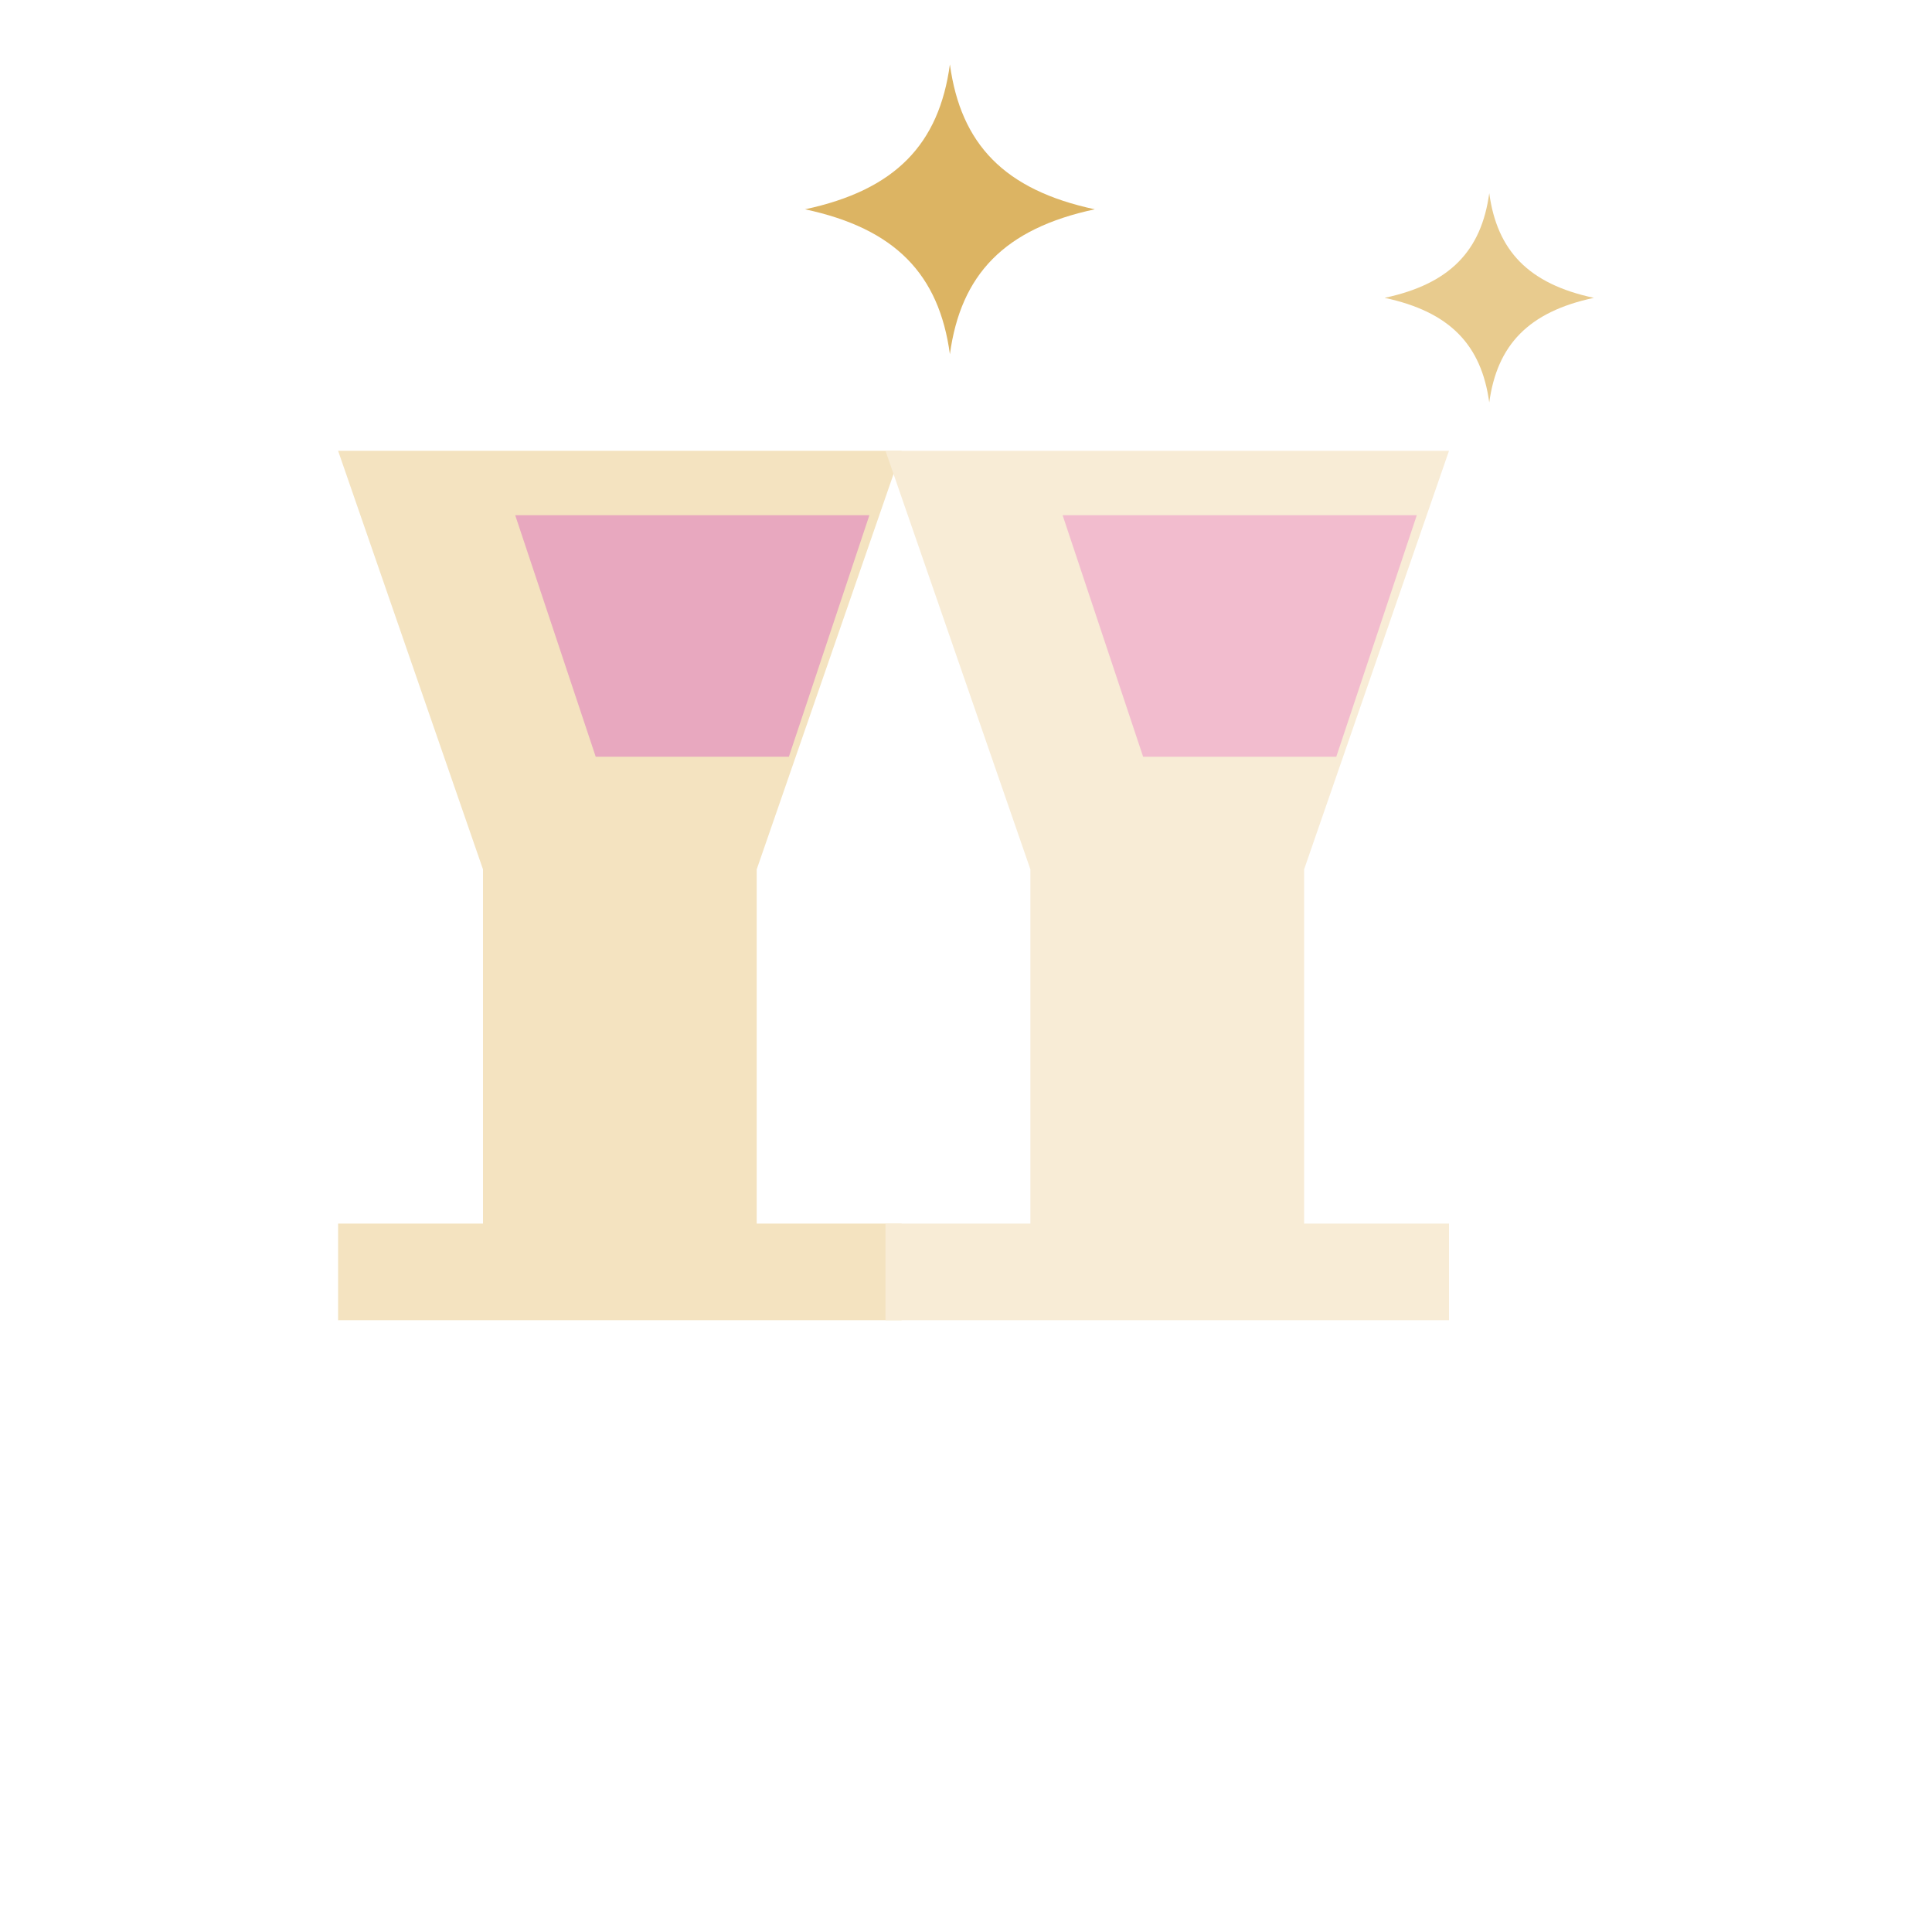
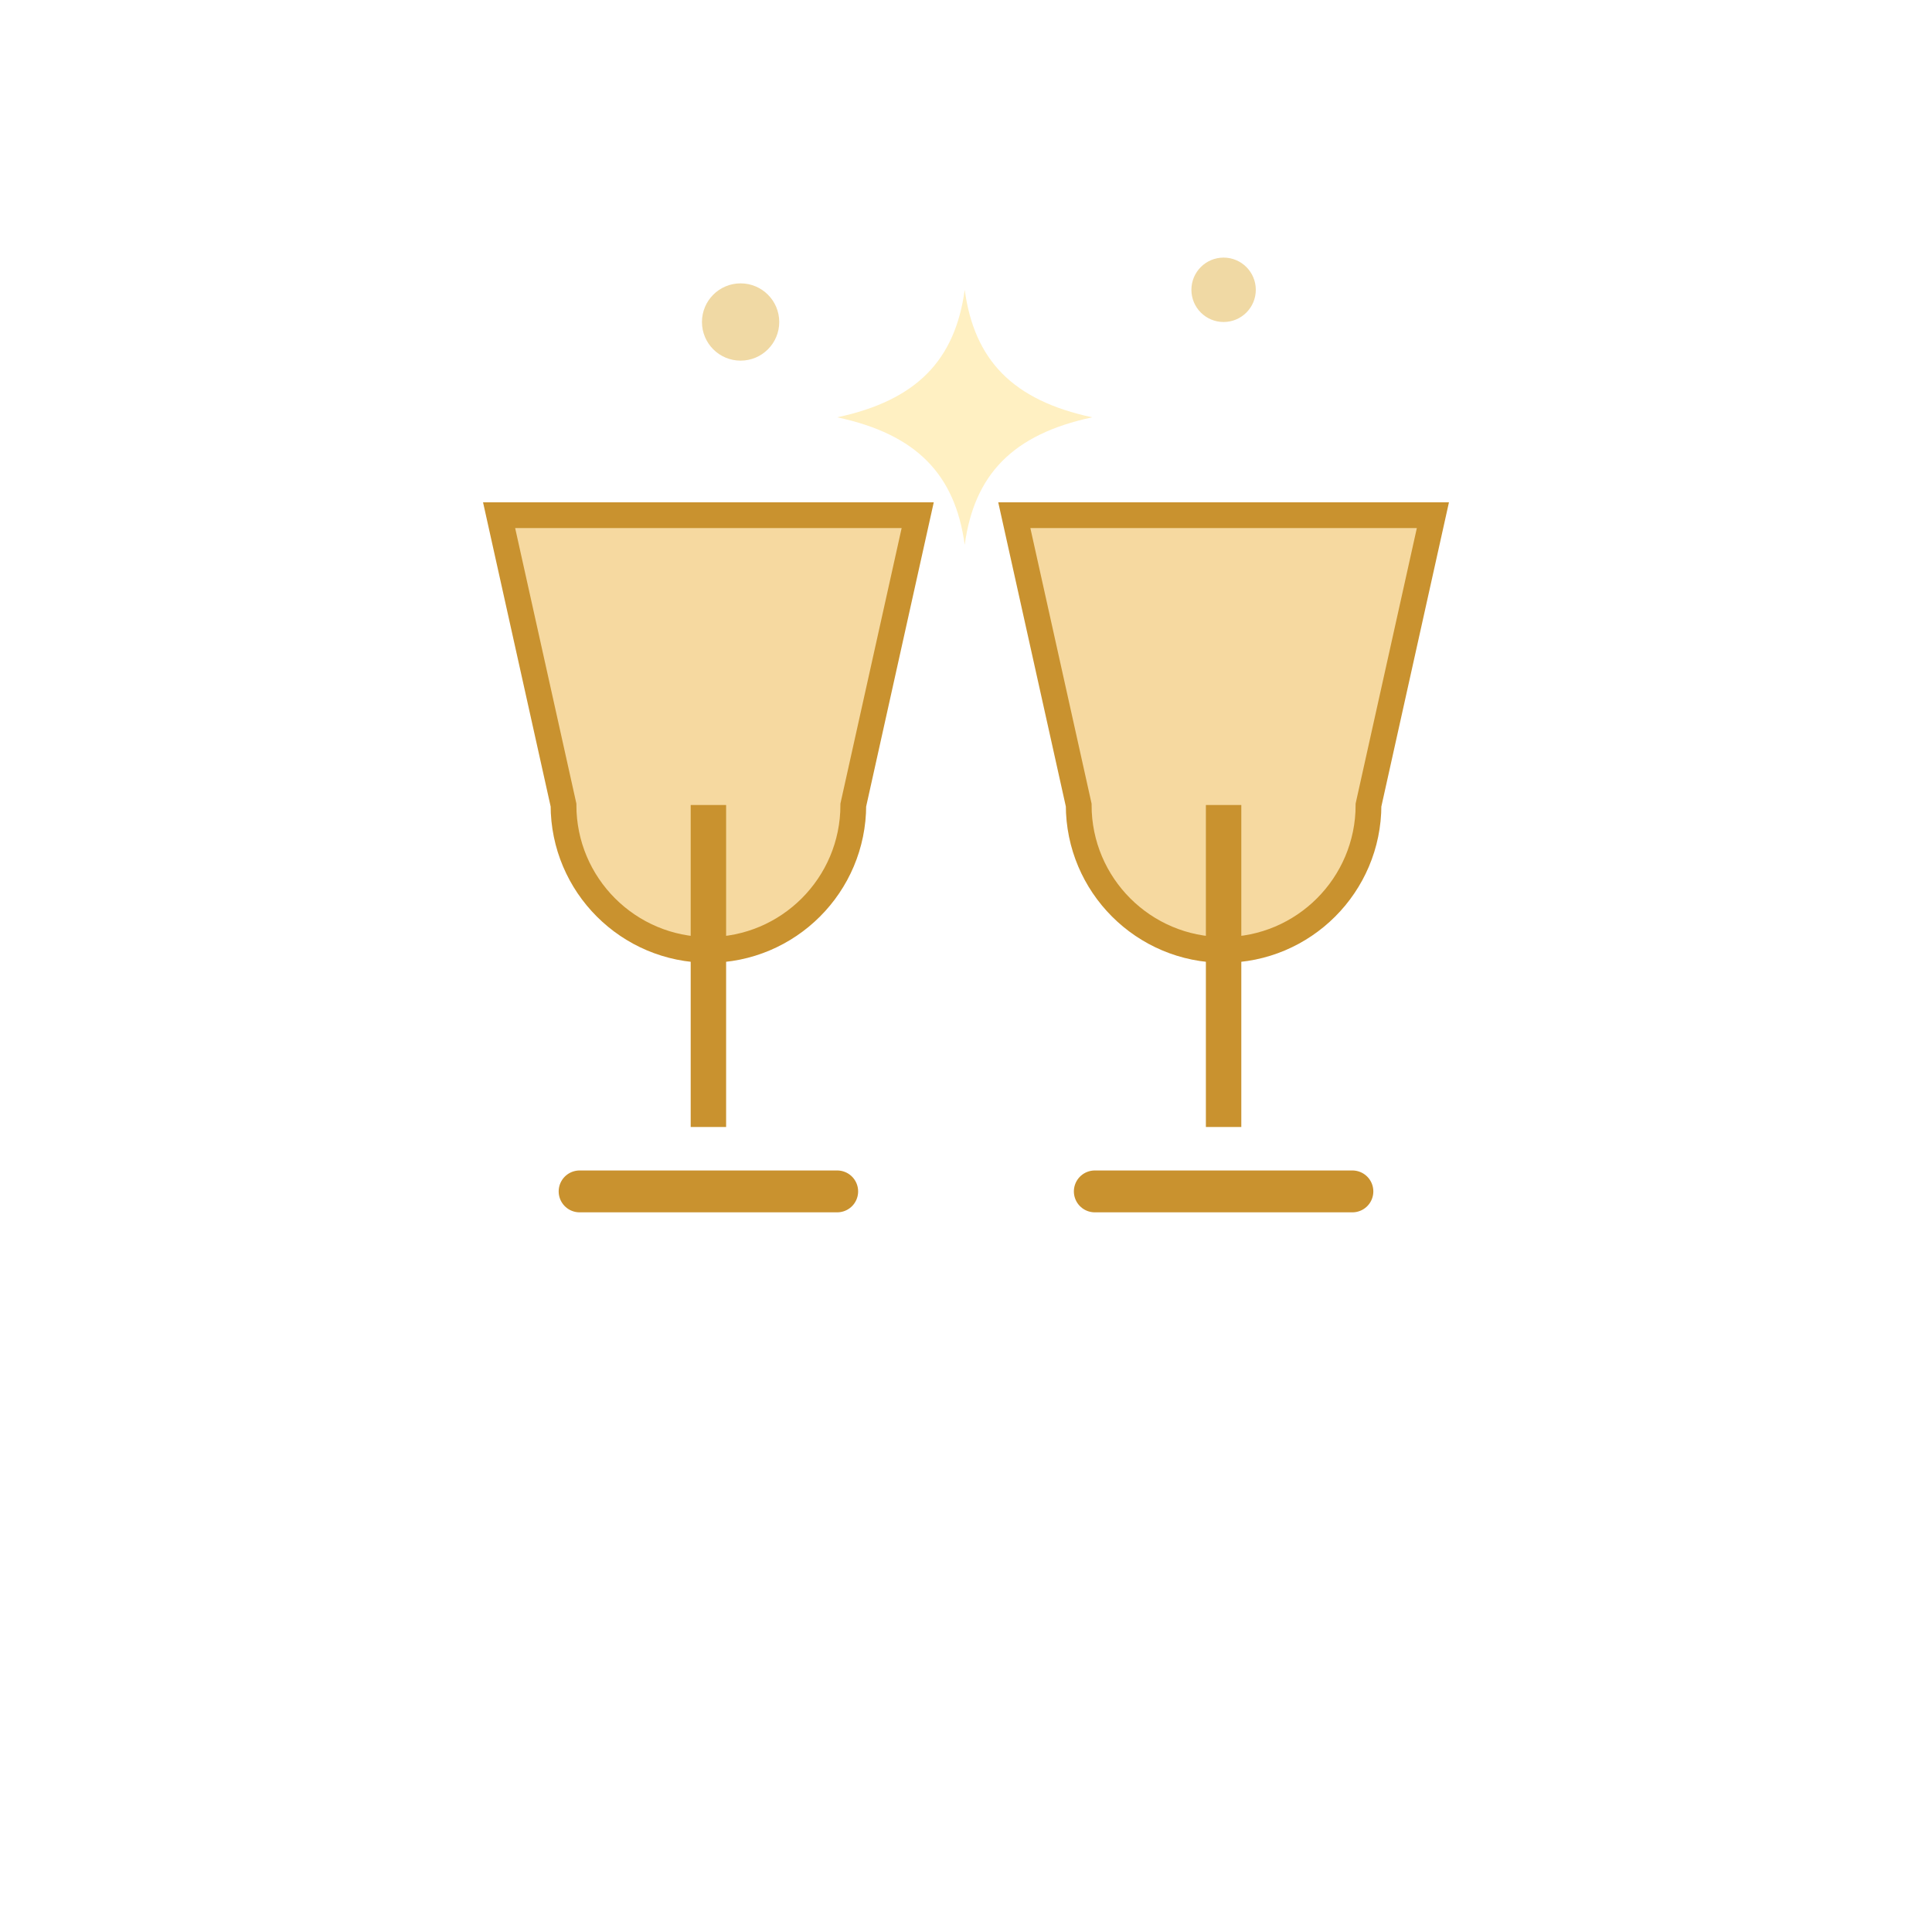
- <svg xmlns="http://www.w3.org/2000/svg" viewBox="0 0 120 120" width="120" height="120" role="img">
-   <style>
- 
-   @keyframes bob   { 0%,100% { transform: translateY(0) } 50% { transform: translateY(-7px) } }
-   @keyframes rise  { 0% { transform: translateY(10px); opacity: .55 } 50% { opacity: 1 } 100% { transform: translateY(-16px); opacity: .2 } }
-   @keyframes tw    { 0%,100% { opacity: .55; transform: scale(.9) } 50% { opacity: 1; transform: scale(1.15) } }
-   @keyframes sway  { 0%,100% { transform: rotate(-6deg) } 50% { transform: rotate(6deg) } }
-   @keyframes drift { 0% { transform: translateY(-6px) rotate(-8deg) } 100% { transform: translateY(10px) rotate(8deg) } }
-   @keyframes pop   { 0%,100% { transform: scale(1) } 45% { transform: scale(1.1) } }
- 
-   .bob   { animation: bob 3.2s ease-in-out infinite; transform-origin: center }
-   .rise  { animation: rise 2.8s ease-in-out infinite; transform-origin: center }
-   .tw    { animation: tw 2.1s ease-in-out infinite; transform-origin: center }
-   .sway  { animation: sway 2.6s ease-in-out infinite; transform-origin: 50% 90% }
-   .drift { animation: drift 3.4s ease-in-out infinite alternate; transform-origin: center }
-   .pop   { animation: pop 2.4s ease-in-out infinite; transform-origin: center }
- 
-   /* Motion is decoration; the composition above already reads without it. */
-   @media (prefers-reduced-motion: reduce) {
-     .bob, .rise, .tw, .sway, .drift, .pop { animation: none }
-   }
- </style>
-   <g class="sway">
-     <path d="M30 28h26l-9 26v22h9v6H21v-6h9V54l-9-26Z" fill="#f4e3c0" />
-     <path d="M32 32h22l-5 15H37l-5-15Z" fill="#e8a8bf" />
+ <svg xmlns="http://www.w3.org/2000/svg" viewBox="0 0 120 120" width="120" height="120" role="img" aria-label="Cheers">
+   <g transform="translate(44 72)">
+     <g transform="rotate(0)">
+       <animateTransform attributeName="transform" type="rotate" values="-16;6;-16" dur="2.4s" repeatCount="indefinite" calcMode="spline" keySplines="0.4 0 0.5 1; 0.4 0 0.5 1" keyTimes="0;0.5;1" />
+       <path d="M-13 -40h26l-4 18a9 9 0 0 1-18 0Z" fill="#f6d9a0" stroke="#c9922f" stroke-width="1.6" />
+       <path d="M0 -22v20" stroke="#c9922f" stroke-width="2.2" />
+       <path d="M-8 2h16" stroke="#c9922f" stroke-width="2.6" stroke-linecap="round" />
+     </g>
  </g>
-   <g class="sway" style="animation-delay:.6s">
-     <path d="M64 28h26l-9 26v22h9v6H55v-6h9V54l-9-26Z" fill="#f8ecd6" />
-     <path d="M66 32h22l-5 15H71l-5-15Z" fill="#f2bcce" />
+   <g transform="translate(76 72)">
+     <g>
+       <animateTransform attributeName="transform" type="rotate" values="16;-6;16" dur="2.4s" repeatCount="indefinite" calcMode="spline" keySplines="0.4 0 0.5 1; 0.4 0 0.5 1" keyTimes="0;0.5;1" />
+       <path d="M-13 -40h26l-4 18a9 9 0 0 1-18 0Z" fill="#f6d9a0" stroke="#c9922f" stroke-width="1.6" />
+       <path d="M0 -22v20" stroke="#c9922f" stroke-width="2.2" />
+       <path d="M-8 2h16" stroke="#c9922f" stroke-width="2.6" stroke-linecap="round" />
+     </g>
  </g>
-   <g class="tw">
-     <path transform="translate(50 4) scale(0.75)" opacity="1" d="M12 0c.9 6.6 4.5 10.4 12 12-7.5 1.6-11.1 5.4-12 12-.9-6.6-4.5-10.4-12-12C7.5 10.4 11.1 6.6 12 0Z" fill="#dcb463" />
+   <g transform="translate(60 26)">
+     <path d="M12 0c.9 6.6 4.5 10.4 12 12-7.5 1.6-11.1 5.4-12 12-.9-6.6-4.5-10.4-12-12C7.5 10.4 11.1 6.6 12 0Z" transform="translate(-8 -8) scale(0.66)" fill="#fff0c2">
+       <animate attributeName="opacity" values="0;0;1;0" keyTimes="0;0.42;0.52;0.7" dur="2.4s" repeatCount="indefinite" />
+       <animateTransform attributeName="transform" type="scale" values="0.5;1.25;0.5" dur="2.4s" repeatCount="indefinite" additive="sum" />
+     </path>
  </g>
-   <g class="tw" style="animation-delay:.7s">
-     <path transform="translate(86 12) scale(0.5416667)" opacity="1" d="M12 0c.9 6.6 4.5 10.4 12 12-7.5 1.6-11.1 5.4-12 12-.9-6.6-4.5-10.4-12-12C7.5 10.4 11.1 6.6 12 0Z" fill="#e8cb8e" />
-   </g>
+   <circle cx="46" cy="20" r="2.4" fill="#f0d9a4">
+     <animate attributeName="opacity" values="0;1;0" keyTimes="0;0.5;0.8" dur="2.4s" repeatCount="indefinite" />
+   </circle>
+   <circle cx="76" cy="18" r="2" fill="#f0d9a4">
+     <animate attributeName="opacity" values="0;1;0" keyTimes="0;0.55;0.85" dur="2.4s" repeatCount="indefinite" />
+   </circle>
</svg>
